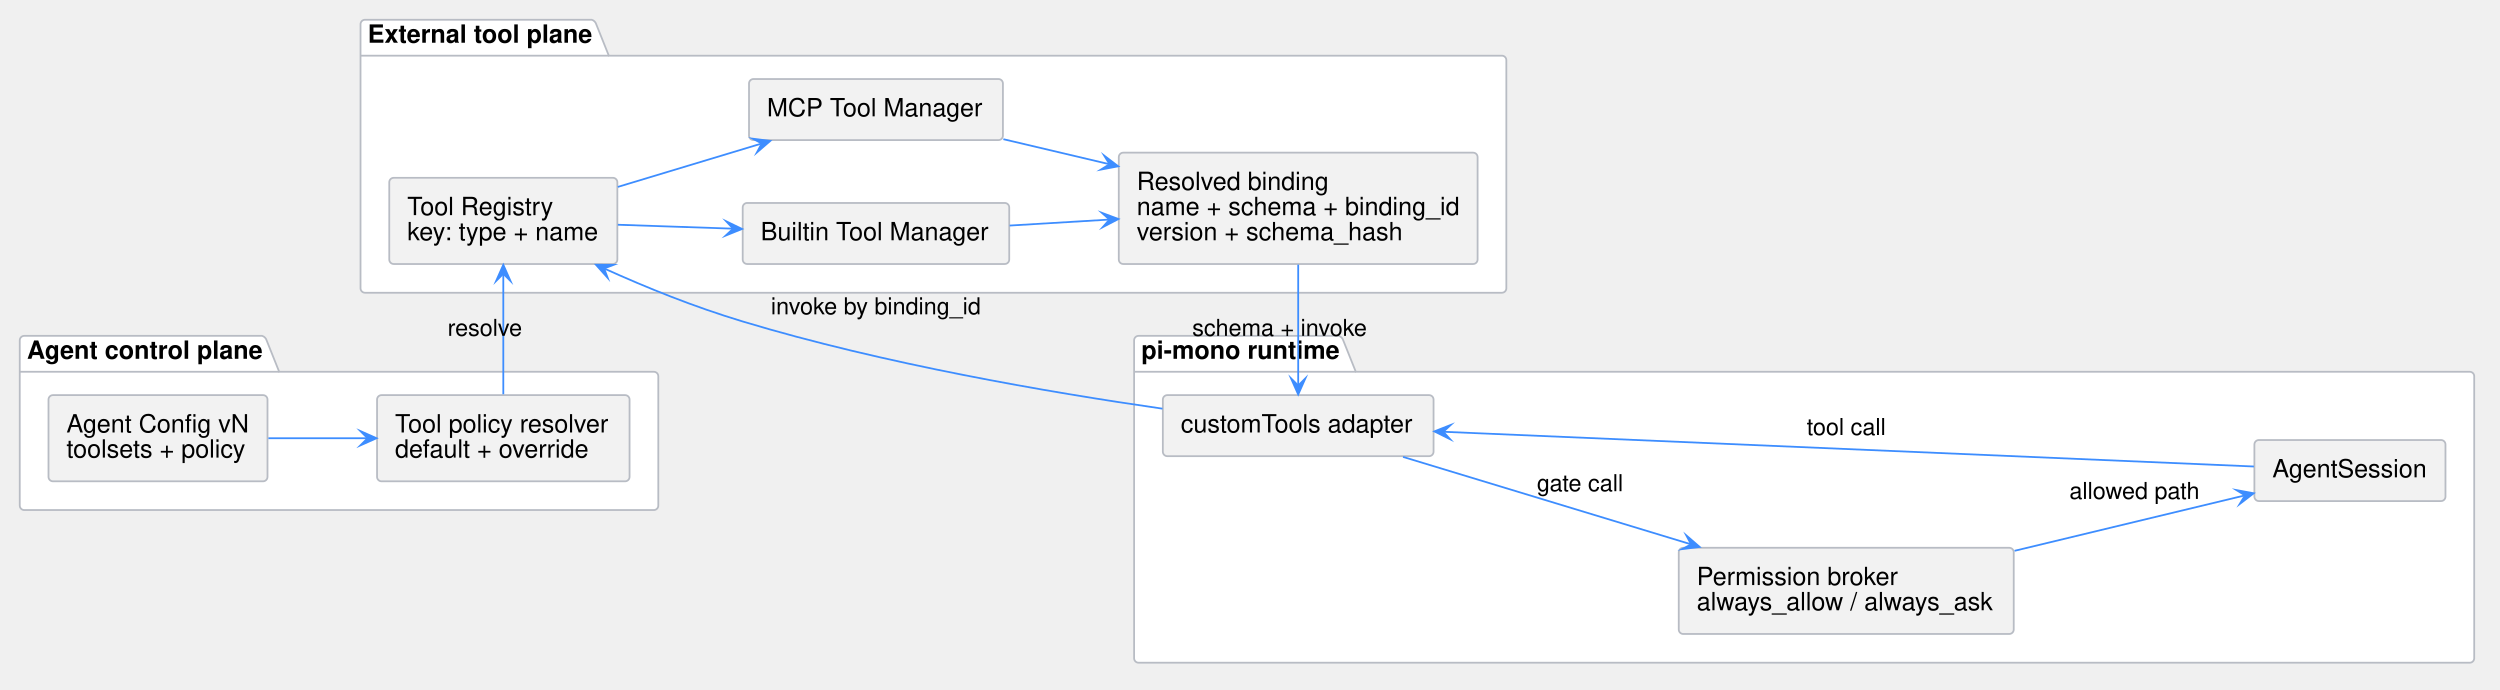
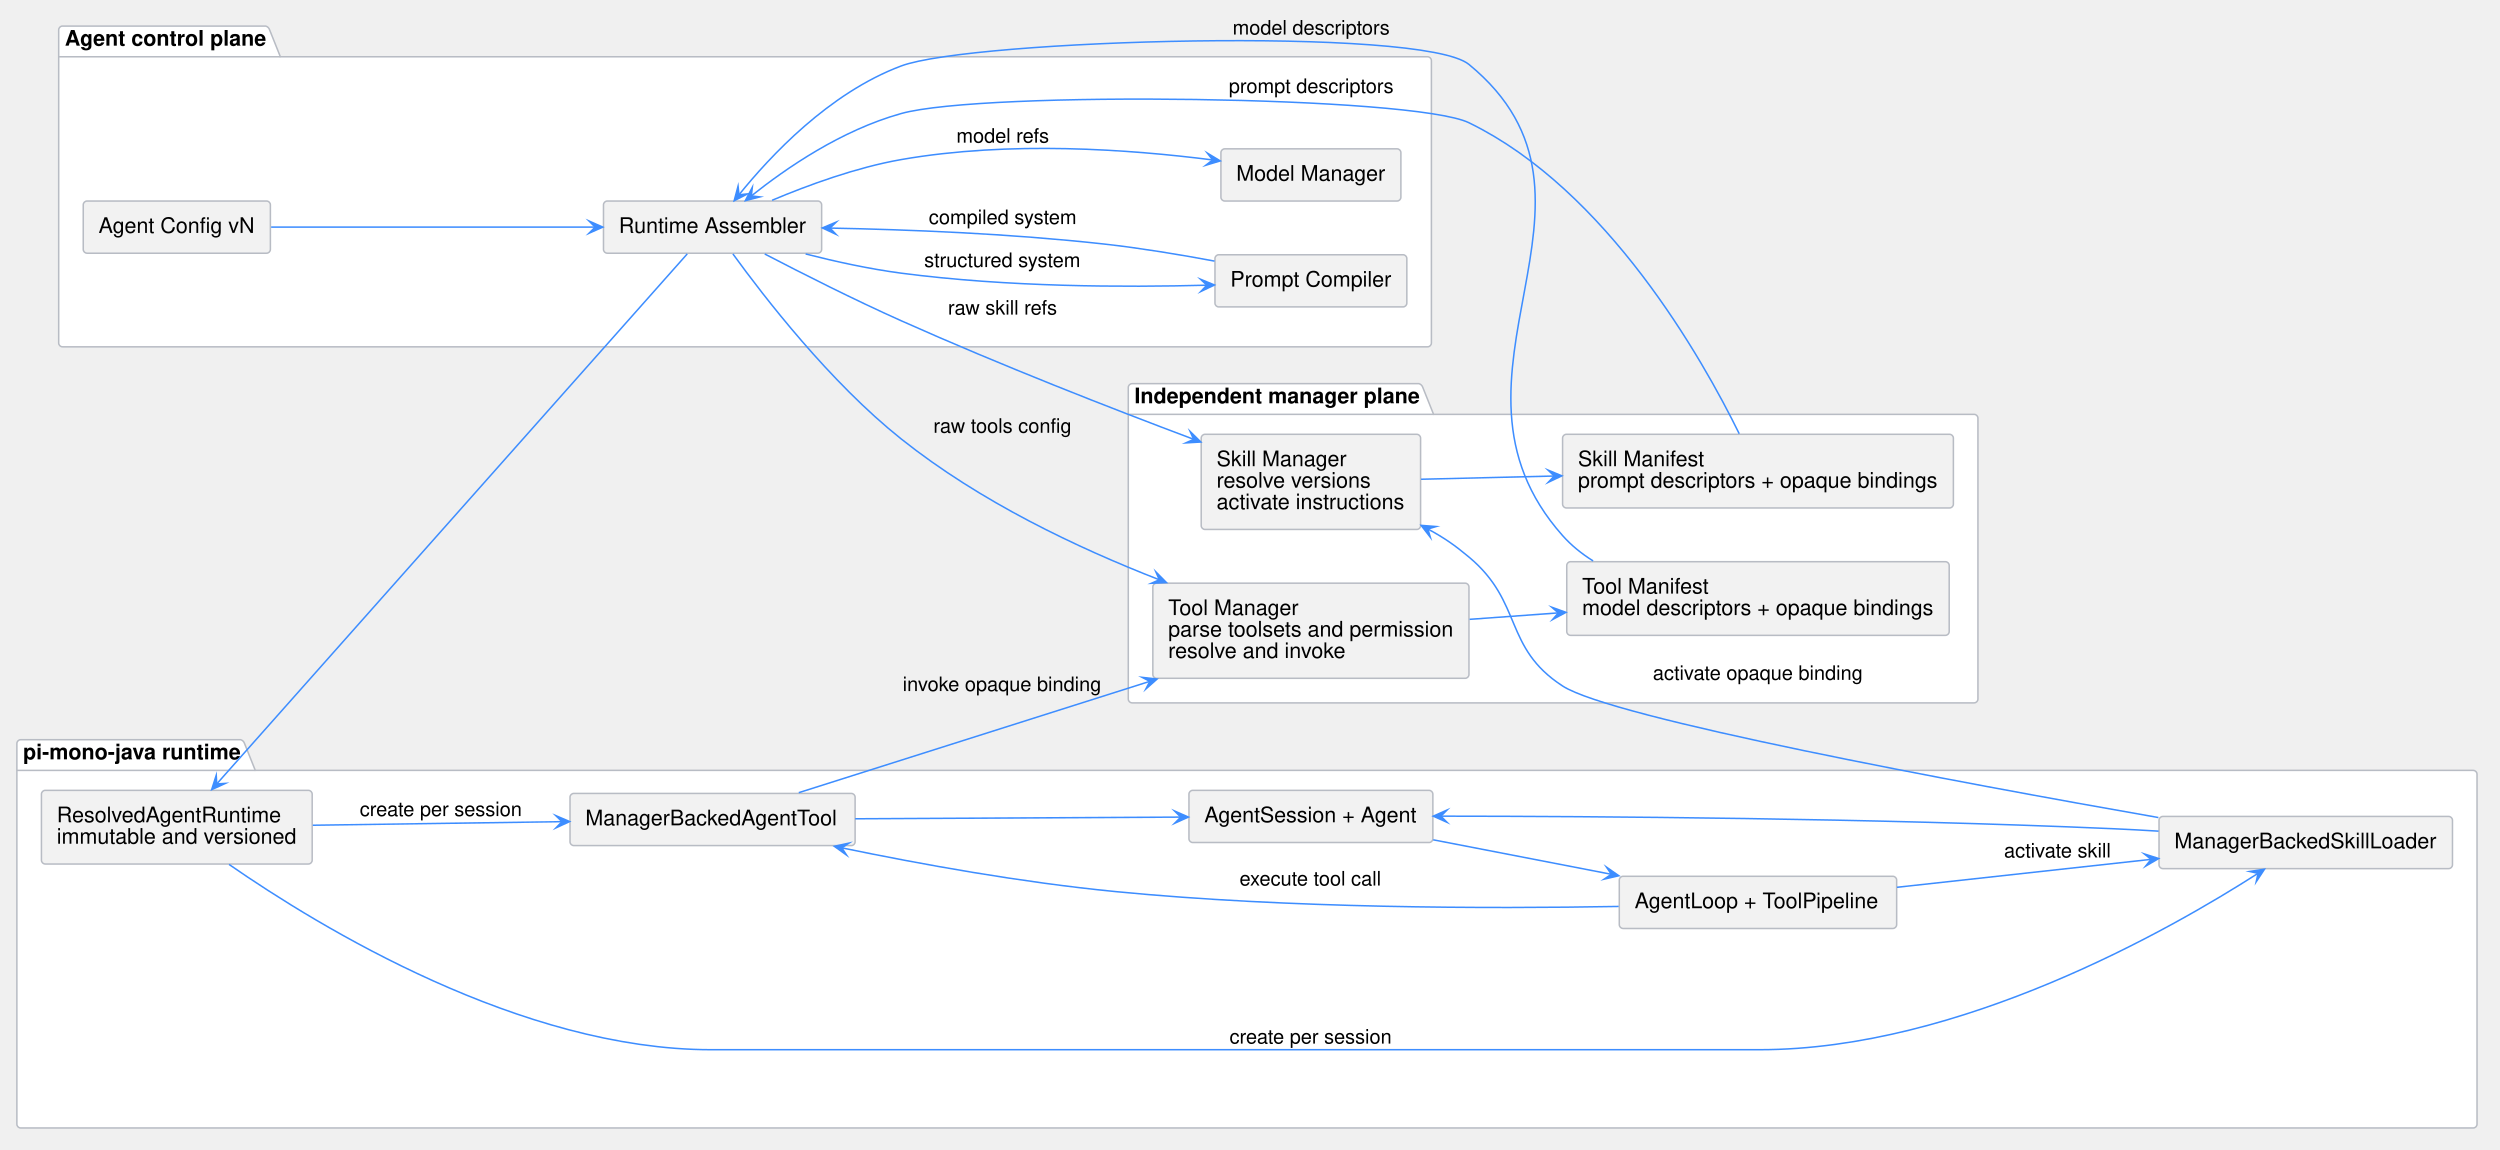
- <svg xmlns="http://www.w3.org/2000/svg" contentStyleType="text/css" data-diagram-type="DESCRIPTION" height="384px" preserveAspectRatio="none" style="width:1392px;height:384px;background:#FFFFFF;" version="1.1" viewBox="0 0 1392 384" width="1392px" zoomAndPan="magnify">
+ <svg xmlns="http://www.w3.org/2000/svg" contentStyleType="text/css" data-diagram-type="DESCRIPTION" height="749px" preserveAspectRatio="none" style="width:1629px;height:749px;background:#FFFFFF;" version="1.1" viewBox="0 0 1629 749" width="1629px" zoomAndPan="magnify">
  <defs />
  <g>
-     <g class="cluster" data-qualified-name="Agent control plane" data-source-line="57" id="ent0001">
-       <path d="M13.5,187 L145.948,187 A3.75,3.75 0 0 1 148.448,189.5 L155.448,207 L364.04,207 A2.5,2.5 0 0 1 366.54,209.5 L366.54,281.5 A2.5,2.5 0 0 1 364.04,284 L13.5,284 A2.5,2.5 0 0 1 11,281.5 L11,189.5 A2.5,2.5 0 0 1 13.5,187" fill="#FFFFFF" style="stroke:#B8BCC4;stroke-width:1;" />
-       <line style="stroke:#B8BCC4;stroke-width:1;" x1="11" x2="155.448" y1="207" y2="207" />
-       <text fill="#000000" font-family="Helvetica" font-size="14" font-weight="700" lengthAdjust="spacing" textLength="131.448" x="15" y="199.78">Agent control plane</text>
+     <g class="cluster" data-qualified-name="Agent control plane" data-source-line="107" id="ent0001">
+       <path d="M40.74,16.99 L173.188,16.99 A3.75,3.75 0 0 1 175.688,19.49 L182.688,36.99 L930.2,36.99 A2.5,2.5 0 0 1 932.7,39.49 L932.7,223.49 A2.5,2.5 0 0 1 930.2,225.99 L40.74,225.99 A2.5,2.5 0 0 1 38.24,223.49 L38.24,19.49 A2.5,2.5 0 0 1 40.74,16.99" fill="#FFFFFF" style="stroke:#B8BCC4;stroke-width:1;" />
+       <line style="stroke:#B8BCC4;stroke-width:1;" x1="38.24" x2="182.688" y1="36.99" y2="36.99" />
+       <text fill="#000000" font-family="Helvetica" font-size="14" font-weight="700" lengthAdjust="spacing" textLength="131.448" x="42.24" y="29.77">Agent control plane</text>
    </g>
-     <g class="cluster" data-qualified-name="External tool plane" data-source-line="62" id="ent0004">
-       <path d="M203.24,11 L329.488,11 A3.75,3.75 0 0 1 331.988,13.5 L338.988,31 L836.23,31 A2.5,2.5 0 0 1 838.73,33.5 L838.73,160.5 A2.5,2.5 0 0 1 836.23,163 L203.24,163 A2.5,2.5 0 0 1 200.74,160.5 L200.74,13.5 A2.5,2.5 0 0 1 203.24,11" fill="#FFFFFF" style="stroke:#B8BCC4;stroke-width:1;" />
-       <line style="stroke:#B8BCC4;stroke-width:1;" x1="200.74" x2="338.988" y1="31" y2="31" />
-       <text fill="#000000" font-family="Helvetica" font-size="14" font-weight="700" lengthAdjust="spacing" textLength="125.248" x="204.74" y="23.78">External tool plane</text>
+     <g class="cluster" data-qualified-name="Independent manager plane" data-source-line="114" id="ent0006">
+       <path d="M737.69,249.99 L924.614,249.99 A3.75,3.75 0 0 1 927.114,252.49 L934.114,269.99 L1286.32,269.99 A2.5,2.5 0 0 1 1288.82,272.49 L1288.82,455.49 A2.5,2.5 0 0 1 1286.32,457.99 L737.69,457.99 A2.5,2.5 0 0 1 735.19,455.49 L735.19,252.49 A2.5,2.5 0 0 1 737.69,249.99" fill="#FFFFFF" style="stroke:#B8BCC4;stroke-width:1;" />
+       <line style="stroke:#B8BCC4;stroke-width:1;" x1="735.19" x2="934.114" y1="269.99" y2="269.99" />
+       <text fill="#000000" font-family="Helvetica" font-size="14" font-weight="700" lengthAdjust="spacing" textLength="185.924" x="739.19" y="262.77">Independent manager plane</text>
    </g>
-     <g class="cluster" data-qualified-name="pi-mono runtime" data-source-line="69" id="ent0009">
-       <path d="M633.97,187 L745.405,187 A3.75,3.75 0 0 1 747.905,189.5 L754.905,207 L1375.14,207 A2.5,2.5 0 0 1 1377.64,209.5 L1377.64,366.5 A2.5,2.5 0 0 1 1375.14,369 L633.97,369 A2.5,2.5 0 0 1 631.47,366.5 L631.47,189.5 A2.5,2.5 0 0 1 633.97,187" fill="#FFFFFF" style="stroke:#B8BCC4;stroke-width:1;" />
-       <line style="stroke:#B8BCC4;stroke-width:1;" x1="631.47" x2="754.905" y1="207" y2="207" />
-       <text fill="#000000" font-family="Helvetica" font-size="14" font-weight="700" lengthAdjust="spacing" textLength="110.435" x="635.47" y="199.78">pi-mono runtime</text>
+     <g class="cluster" data-qualified-name="pi-mono-java runtime" data-source-line="121" id="ent0011">
+       <path d="M13.5,481.99 L156.845,481.99 A3.75,3.75 0 0 1 159.345,484.49 L166.345,501.99 L1611.53,501.99 A2.5,2.5 0 0 1 1614.03,504.49 L1614.03,732.49 A2.5,2.5 0 0 1 1611.53,734.99 L13.5,734.99 A2.5,2.5 0 0 1 11,732.49 L11,484.49 A2.5,2.5 0 0 1 13.5,481.99" fill="#FFFFFF" style="stroke:#B8BCC4;stroke-width:1;" />
+       <line style="stroke:#B8BCC4;stroke-width:1;" x1="11" x2="166.345" y1="501.99" y2="501.99" />
+       <text fill="#000000" font-family="Helvetica" font-size="14" font-weight="700" lengthAdjust="spacing" textLength="142.345" x="15" y="494.77">pi-mono-java runtime</text>
    </g>
-     <g class="entity" data-qualified-name="Agent control plane.Config" data-source-line="58" id="ent0002">
-       <rect fill="#F2F2F2" height="48" rx="2.5" ry="2.5" style="stroke:#B8BCC4;stroke-width:1;" width="121.944" x="27" y="220" />
-       <text fill="#000000" font-family="Helvetica" font-size="14" lengthAdjust="spacing" textLength="101.944" x="37" y="240.78">Agent Config vN</text>
-       <text fill="#000000" font-family="Helvetica" font-size="14" lengthAdjust="spacing" textLength="99.996" x="37" y="254.78">toolsets + policy</text>
+     <g class="entity" data-qualified-name="Agent control plane.Config" data-source-line="108" id="ent0002">
+       <rect fill="#F2F2F2" height="34" rx="2.5" ry="2.5" style="stroke:#B8BCC4;stroke-width:1;" width="121.944" x="54.24" y="130.99" />
+       <text fill="#000000" font-family="Helvetica" font-size="14" lengthAdjust="spacing" textLength="101.944" x="64.24" y="151.77">Agent Config vN</text>
    </g>
-     <g class="entity" data-qualified-name="Agent control plane.Resolver" data-source-line="59" id="ent0003">
-       <rect fill="#F2F2F2" height="48" rx="2.5" ry="2.5" style="stroke:#B8BCC4;stroke-width:1;" width="140.6" x="209.94" y="220" />
-       <text fill="#000000" font-family="Helvetica" font-size="14" lengthAdjust="spacing" textLength="120.6" x="219.94" y="240.78">Tool policy resolver</text>
-       <text fill="#000000" font-family="Helvetica" font-size="14" lengthAdjust="spacing" textLength="108.568" x="219.94" y="254.78">default + override</text>
+     <g class="entity" data-qualified-name="Agent control plane.Assembler" data-source-line="109" id="ent0003">
+       <rect fill="#F2F2F2" height="34" rx="2.5" ry="2.5" style="stroke:#B8BCC4;stroke-width:1;" width="142.151" x="393.23" y="130.99" />
+       <text fill="#000000" font-family="Helvetica" font-size="14" lengthAdjust="spacing" textLength="122.151" x="403.23" y="151.77">Runtime Assembler</text>
    </g>
-     <g class="entity" data-qualified-name="External tool plane.Registry" data-source-line="63" id="ent0005">
-       <rect fill="#F2F2F2" height="48" rx="2.5" ry="2.5" style="stroke:#B8BCC4;stroke-width:1;" width="127.003" x="216.74" y="99" />
-       <text fill="#000000" font-family="Helvetica" font-size="14" lengthAdjust="spacing" textLength="82.469" x="226.74" y="119.78">Tool Registry</text>
-       <text fill="#000000" font-family="Helvetica" font-size="14" lengthAdjust="spacing" textLength="107.003" x="226.74" y="133.78">key: type + name</text>
+     <g class="entity" data-qualified-name="Agent control plane.Prompt" data-source-line="110" id="ent0004">
+       <rect fill="#F2F2F2" height="34" rx="2.5" ry="2.5" style="stroke:#B8BCC4;stroke-width:1;" width="125.027" x="791.67" y="165.99" />
+       <text fill="#000000" font-family="Helvetica" font-size="14" lengthAdjust="spacing" textLength="105.027" x="801.67" y="186.77">Prompt Compiler</text>
    </g>
-     <g class="entity" data-qualified-name="External tool plane.Builtin" data-source-line="64" id="ent0006">
-       <rect fill="#F2F2F2" height="34" rx="2.5" ry="2.5" style="stroke:#B8BCC4;stroke-width:1;" width="148.399" x="413.54" y="113" />
-       <text fill="#000000" font-family="Helvetica" font-size="14" lengthAdjust="spacing" textLength="128.399" x="423.54" y="133.78">Builtin Tool Manager</text>
+     <g class="entity" data-qualified-name="Agent control plane.ModelManager" data-source-line="111" id="ent0005">
+       <rect fill="#F2F2F2" height="34" rx="2.5" ry="2.5" style="stroke:#B8BCC4;stroke-width:1;" width="117.275" x="795.55" y="96.99" />
+       <text fill="#000000" font-family="Helvetica" font-size="14" lengthAdjust="spacing" textLength="97.275" x="805.55" y="117.77">Model Manager</text>
    </g>
-     <g class="entity" data-qualified-name="External tool plane.MCP" data-source-line="65" id="ent0007">
-       <rect fill="#F2F2F2" height="34" rx="2.5" ry="2.5" style="stroke:#B8BCC4;stroke-width:1;" width="141.379" x="417.05" y="44" />
-       <text fill="#000000" font-family="Helvetica" font-size="14" lengthAdjust="spacing" textLength="121.379" x="427.05" y="64.78">MCP Tool Manager</text>
+     <g class="entity" data-qualified-name="Independent manager plane.ToolManager" data-source-line="115" id="ent0007">
+       <rect fill="#F2F2F2" height="62" rx="2.5" ry="2.5" style="stroke:#B8BCC4;stroke-width:1;" width="205.985" x="751.19" y="379.99" />
+       <text fill="#000000" font-family="Helvetica" font-size="14" lengthAdjust="spacing" textLength="86.379" x="761.19" y="400.77">Tool Manager</text>
+       <text fill="#000000" font-family="Helvetica" font-size="14" lengthAdjust="spacing" textLength="185.985" x="761.19" y="414.77">parse toolsets and permission</text>
+       <text fill="#000000" font-family="Helvetica" font-size="14" lengthAdjust="spacing" textLength="116.737" x="761.19" y="428.77">resolve and invoke</text>
    </g>
-     <g class="entity" data-qualified-name="External tool plane.Binding" data-source-line="66" id="ent0008">
-       <rect fill="#F2F2F2" height="62" rx="2.5" ry="2.5" style="stroke:#B8BCC4;stroke-width:1;" width="199.785" x="622.94" y="85" />
-       <text fill="#000000" font-family="Helvetica" font-size="14" lengthAdjust="spacing" textLength="107.406" x="632.94" y="105.78">Resolved binding</text>
-       <text fill="#000000" font-family="Helvetica" font-size="14" lengthAdjust="spacing" textLength="179.785" x="632.94" y="119.78">name + schema + binding_id</text>
-       <text fill="#000000" font-family="Helvetica" font-size="14" lengthAdjust="spacing" textLength="148.251" x="632.94" y="133.78">version + schema_hash</text>
+     <g class="entity" data-qualified-name="Independent manager plane.SkillManager" data-source-line="116" id="ent0008">
+       <rect fill="#F2F2F2" height="62" rx="2.5" ry="2.5" style="stroke:#B8BCC4;stroke-width:1;" width="142.944" x="782.71" y="282.99" />
+       <text fill="#000000" font-family="Helvetica" font-size="14" lengthAdjust="spacing" textLength="84.814" x="792.71" y="303.77">Skill Manager</text>
+       <text fill="#000000" font-family="Helvetica" font-size="14" lengthAdjust="spacing" textLength="101.151" x="792.71" y="317.77">resolve versions</text>
+       <text fill="#000000" font-family="Helvetica" font-size="14" lengthAdjust="spacing" textLength="122.944" x="792.71" y="331.77">activate instructions</text>
    </g>
-     <g class="entity" data-qualified-name="pi-mono runtime.Adapter" data-source-line="70" id="ent0010">
-       <rect fill="#F2F2F2" height="34" rx="2.5" ry="2.5" style="stroke:#B8BCC4;stroke-width:1;" width="150.731" x="647.47" y="220" />
-       <text fill="#000000" font-family="Helvetica" font-size="14" lengthAdjust="spacing" textLength="130.731" x="657.47" y="240.78">customTools adapter</text>
+     <g class="entity" data-qualified-name="Independent manager plane.ToolManifest" data-source-line="117" id="ent0009">
+       <rect fill="#F2F2F2" height="48" rx="2.5" ry="2.5" style="stroke:#B8BCC4;stroke-width:1;" width="249.202" x="1020.9" y="365.99" />
+       <text fill="#000000" font-family="Helvetica" font-size="14" lengthAdjust="spacing" textLength="84.034" x="1030.9" y="386.77">Tool Manifest</text>
+       <text fill="#000000" font-family="Helvetica" font-size="14" lengthAdjust="spacing" textLength="229.202" x="1030.9" y="400.77">model descriptors + opaque bindings</text>
    </g>
-     <g class="entity" data-qualified-name="pi-mono runtime.Permission" data-source-line="71" id="ent0011">
-       <rect fill="#F2F2F2" height="48" rx="2.5" ry="2.5" style="stroke:#B8BCC4;stroke-width:1;" width="186.517" x="934.73" y="305" />
-       <text fill="#000000" font-family="Helvetica" font-size="14" lengthAdjust="spacing" textLength="112.814" x="944.73" y="325.78">Permission broker</text>
-       <text fill="#000000" font-family="Helvetica" font-size="14" lengthAdjust="spacing" textLength="166.517" x="944.73" y="339.78">always_allow / always_ask</text>
+     <g class="entity" data-qualified-name="Independent manager plane.SkillManifest" data-source-line="118" id="ent0010">
+       <rect fill="#F2F2F2" height="48" rx="2.5" ry="2.5" style="stroke:#B8BCC4;stroke-width:1;" width="254.644" x="1018.18" y="282.99" />
+       <text fill="#000000" font-family="Helvetica" font-size="14" lengthAdjust="spacing" textLength="82.469" x="1028.18" y="303.77">Skill Manifest</text>
+       <text fill="#000000" font-family="Helvetica" font-size="14" lengthAdjust="spacing" textLength="234.644" x="1028.18" y="317.77">prompt descriptors + opaque bindings</text>
    </g>
-     <g class="entity" data-qualified-name="pi-mono runtime.Runtime" data-source-line="72" id="ent0012">
-       <rect fill="#F2F2F2" height="34" rx="2.5" ry="2.5" style="stroke:#B8BCC4;stroke-width:1;" width="106.393" x="1255.25" y="245" />
-       <text fill="#000000" font-family="Helvetica" font-size="14" lengthAdjust="spacing" textLength="86.393" x="1265.25" y="265.78">AgentSession</text>
+     <g class="entity" data-qualified-name="pi-mono-java runtime.Runtime" data-source-line="122" id="ent0012">
+       <rect fill="#F2F2F2" height="48" rx="2.5" ry="2.5" style="stroke:#B8BCC4;stroke-width:1;" width="176.42" x="27" y="514.99" />
+       <text fill="#000000" font-family="Helvetica" font-size="14" lengthAdjust="spacing" textLength="147.082" x="37" y="535.77">ResolvedAgentRuntime</text>
+       <text fill="#000000" font-family="Helvetica" font-size="14" lengthAdjust="spacing" textLength="156.42" x="37" y="549.77">immutable and versioned</text>
    </g>
-     <g class="link" data-entity-1="ent0002" data-entity-2="ent0003" data-link-type="dependency" data-source-line="75" id="lnk13">
-       <path d="M149.44,244 C168.59,244 184.91,244 204.65,244" fill="none" id="Config-to-Resolver" style="stroke:#3D8DFF;stroke-width:1;" />
-       <polygon fill="#3D8DFF" points="209.65,244,200.65,240,204.65,244,200.65,248,209.65,244" style="stroke:#3D8DFF;stroke-width:1;stroke-linejoin:miter;stroke-miterlimit:10;" />
+     <g class="entity" data-qualified-name="pi-mono-java runtime.ToolAdapter" data-source-line="123" id="ent0013">
+       <rect fill="#F2F2F2" height="34" rx="2.5" ry="2.5" style="stroke:#B8BCC4;stroke-width:1;" width="185.772" x="371.42" y="516.99" />
+       <text fill="#000000" font-family="Helvetica" font-size="14" lengthAdjust="spacing" textLength="165.772" x="381.42" y="537.77">ManagerBackedAgentTool</text>
    </g>
-     <g class="link" data-entity-1="ent0003" data-entity-2="ent0005" data-link-type="dependency" data-source-line="76" id="lnk14">
-       <path d="M280.24,219.51 C280.24,198.52 280.24,173.43 280.24,152.45" fill="none" id="Resolver-to-Registry" style="stroke:#3D8DFF;stroke-width:1;" />
-       <polygon fill="#3D8DFF" points="280.24,147.45,276.24,156.45,280.24,152.45,284.24,156.45,280.24,147.45" style="stroke:#3D8DFF;stroke-width:1;stroke-linejoin:miter;stroke-miterlimit:10;" />
-       <text fill="#000000" font-family="Helvetica" font-size="13" lengthAdjust="spacing" textLength="41.907" x="249.24" y="187.01">resolve</text>
+     <g class="entity" data-qualified-name="pi-mono-java runtime.SkillAdapter" data-source-line="124" id="ent0014">
+       <rect fill="#F2F2F2" height="34" rx="2.5" ry="2.5" style="stroke:#B8BCC4;stroke-width:1;" width="191.213" x="1406.82" y="531.99" />
+       <text fill="#000000" font-family="Helvetica" font-size="14" lengthAdjust="spacing" textLength="171.213" x="1416.82" y="552.77">ManagerBackedSkillLoader</text>
    </g>
-     <g class="link" data-entity-1="ent0005" data-entity-2="ent0006" data-link-type="dependency" data-source-line="77" id="lnk15">
-       <path d="M344.02,125.14 C365.85,125.88 385.543,126.55 408.173,127.32" fill="none" id="Registry-to-Builtin" style="stroke:#3D8DFF;stroke-width:1;" />
-       <polygon fill="#3D8DFF" points="413.17,127.49,404.311,123.186,408.173,127.32,404.039,131.182,413.17,127.49" style="stroke:#3D8DFF;stroke-width:1;stroke-linejoin:miter;stroke-miterlimit:10;" />
+     <g class="entity" data-qualified-name="pi-mono-java runtime.Session" data-source-line="125" id="ent0015">
+       <rect fill="#F2F2F2" height="34" rx="2.5" ry="2.5" style="stroke:#B8BCC4;stroke-width:1;" width="158.934" x="774.72" y="514.99" />
+       <text fill="#000000" font-family="Helvetica" font-size="14" lengthAdjust="spacing" textLength="138.934" x="784.72" y="535.77">AgentSession + Agent</text>
    </g>
-     <g class="link" data-entity-1="ent0005" data-entity-2="ent0007" data-link-type="dependency" data-source-line="78" id="lnk16">
-       <path d="M344.02,104.06 C371.05,95.91 397.663,87.874 424.123,79.894" fill="none" id="Registry-to-MCP" style="stroke:#3D8DFF;stroke-width:1;" />
-       <polygon fill="#3D8DFF" points="428.91,78.45,419.138,77.219,424.123,79.894,421.448,84.878,428.91,78.45" style="stroke:#3D8DFF;stroke-width:1;stroke-linejoin:miter;stroke-miterlimit:10;" />
+     <g class="entity" data-qualified-name="pi-mono-java runtime.Loop" data-source-line="126" id="ent0016">
+       <rect fill="#F2F2F2" height="34" rx="2.5" ry="2.5" style="stroke:#B8BCC4;stroke-width:1;" width="180.733" x="1055.13" y="570.99" />
+       <text fill="#000000" font-family="Helvetica" font-size="14" lengthAdjust="spacing" textLength="160.733" x="1065.13" y="591.77">AgentLoop + ToolPipeline</text>
    </g>
-     <g class="link" data-entity-1="ent0006" data-entity-2="ent0008" data-link-type="dependency" data-source-line="79" id="lnk17">
-       <path d="M562.18,125.59 C581.39,124.44 597.439,123.47 617.749,122.25" fill="none" id="Builtin-to-Binding" style="stroke:#3D8DFF;stroke-width:1;" />
-       <polygon fill="#3D8DFF" points="622.74,121.95,613.516,118.497,617.749,122.25,613.996,126.483,622.74,121.95" style="stroke:#3D8DFF;stroke-width:1;stroke-linejoin:miter;stroke-miterlimit:10;" />
+     <g class="link" data-entity-1="ent0002" data-entity-2="ent0003" data-link-type="dependency" data-source-line="129" id="lnk17">
+       <path d="M176.67,147.99 C236.88,147.99 324.26,147.99 387.78,147.99" fill="none" id="Config-to-Assembler" style="stroke:#3D8DFF;stroke-width:1;" />
+       <polygon fill="#3D8DFF" points="392.78,147.99,383.78,143.99,387.78,147.99,383.78,151.99,392.78,147.99" style="stroke:#3D8DFF;stroke-width:1;stroke-linejoin:miter;stroke-miterlimit:10;" />
    </g>
-     <g class="link" data-entity-1="ent0007" data-entity-2="ent0008" data-link-type="dependency" data-source-line="80" id="lnk18">
-       <path d="M558.68,77.5 C578.79,82.25 596.264,86.371 617.784,91.451" fill="none" id="MCP-to-Binding" style="stroke:#3D8DFF;stroke-width:1;" />
-       <polygon fill="#3D8DFF" points="622.65,92.6,614.81,86.639,617.784,91.451,612.972,94.425,622.65,92.6" style="stroke:#3D8DFF;stroke-width:1;stroke-linejoin:miter;stroke-miterlimit:10;" />
+     <g class="link" data-entity-1="ent0003" data-entity-2="ent0007" data-link-type="dependency" data-source-line="130" id="lnk18">
+       <path d="M477.56,165.45 C497.88,193.49 540.93,249.16 587.19,285.99 C638.79,327.06 701.432,356.711 755.422,377.791" fill="none" id="Assembler-to-ToolManager" style="stroke:#3D8DFF;stroke-width:1;" />
+       <polygon fill="#3D8DFF" points="760.08,379.61,753.151,372.61,755.422,377.791,750.242,380.062,760.08,379.61" style="stroke:#3D8DFF;stroke-width:1;stroke-linejoin:miter;stroke-miterlimit:10;" />
+       <text fill="#000000" font-family="Helvetica" font-size="13" lengthAdjust="spacing" textLength="90.321" x="608.19" y="282">raw tools config</text>
    </g>
-     <g class="link" data-entity-1="ent0008" data-entity-2="ent0010" data-link-type="dependency" data-source-line="81" id="lnk19">
-       <path d="M722.84,147.36 C722.84,170.4 722.84,195.84 722.84,214.66" fill="none" id="Binding-to-Adapter" style="stroke:#3D8DFF;stroke-width:1;" />
-       <polygon fill="#3D8DFF" points="722.84,219.66,726.84,210.66,722.84,214.66,718.84,210.66,722.84,219.66" style="stroke:#3D8DFF;stroke-width:1;stroke-linejoin:miter;stroke-miterlimit:10;" />
-       <text fill="#000000" font-family="Helvetica" font-size="13" lengthAdjust="spacing" textLength="97.913" x="663.84" y="187.01">schema + invoke</text>
+     <g class="link" data-entity-1="ent0003" data-entity-2="ent0008" data-link-type="dependency" data-source-line="131" id="lnk19">
+       <path d="M498.29,165.49 C522.61,178.14 556.62,195.34 587.19,208.99 C652.47,238.14 723.79,265.961 777.8,286.261" fill="none" id="Assembler-to-SkillManager" style="stroke:#3D8DFF;stroke-width:1;" />
+       <polygon fill="#3D8DFF" points="782.48,288.02,775.463,281.109,777.8,286.261,772.648,288.598,782.48,288.02" style="stroke:#3D8DFF;stroke-width:1;stroke-linejoin:miter;stroke-miterlimit:10;" />
+       <text fill="#000000" font-family="Helvetica" font-size="13" lengthAdjust="spacing" textLength="71.506" x="617.69" y="205">raw skill refs</text>
    </g>
-     <g class="link" data-entity-1="ent0010" data-entity-2="ent0011" data-link-type="dependency" data-source-line="82" id="lnk20">
-       <path d="M781.21,254.41 C827.9,268.58 889.566,287.298 941.596,303.088" fill="none" id="Adapter-to-Permission" style="stroke:#3D8DFF;stroke-width:1;" />
-       <polygon fill="#3D8DFF" points="946.38,304.54,938.929,298.099,941.596,303.088,936.606,305.754,946.38,304.54" style="stroke:#3D8DFF;stroke-width:1;stroke-linejoin:miter;stroke-miterlimit:10;" />
-       <text fill="#000000" font-family="Helvetica" font-size="13" lengthAdjust="spacing" textLength="48.42" x="855.73" y="273.5">gate call</text>
+     <g class="link" data-entity-1="ent0003" data-entity-2="ent0005" data-link-type="dependency" data-source-line="132" id="lnk20">
+       <path d="M503.07,130.51 C526.69,120.56 558.05,109.09 587.19,103.99 C657.98,91.6 735.95,97.329 790.16,104.219" fill="none" id="Assembler-to-ModelManager" style="stroke:#3D8DFF;stroke-width:1;" />
+       <polygon fill="#3D8DFF" points="795.12,104.85,786.696,99.747,790.16,104.219,785.688,107.683,795.12,104.85" style="stroke:#3D8DFF;stroke-width:1;stroke-linejoin:miter;stroke-miterlimit:10;" />
+       <text fill="#000000" font-family="Helvetica" font-size="13" lengthAdjust="spacing" textLength="60.69" x="623.19" y="92.97">model refs</text>
    </g>
-     <g class="link" data-entity-1="ent0011" data-entity-2="ent0012" data-link-type="dependency" data-source-line="83" id="lnk21">
-       <path d="M1121.71,306.69 C1166.01,296.03 1212.539,284.829 1250.018,275.819" fill="none" id="Permission-to-Runtime" style="stroke:#3D8DFF;stroke-width:1;" />
-       <polygon fill="#3D8DFF" points="1254.88,274.65,1245.194,272.864,1250.018,275.819,1247.064,280.643,1254.88,274.65" style="stroke:#3D8DFF;stroke-width:1;stroke-linejoin:miter;stroke-miterlimit:10;" />
-       <text fill="#000000" font-family="Helvetica" font-size="13" lengthAdjust="spacing" textLength="72.998" x="1152.25" y="277.81">allowed path</text>
+     <g class="link" data-entity-1="ent0003" data-entity-2="ent0004" data-link-type="dependency" data-source-line="133" id="lnk21">
+       <path d="M524.94,165.48 C544.59,170.48 566.66,175.3 587.19,177.99 C656.69,187.08 732.262,187.284 786.352,185.834" fill="none" id="Assembler-to-Prompt" style="stroke:#3D8DFF;stroke-width:1;" />
+       <polygon fill="#3D8DFF" points="791.35,185.7,782.246,181.942,786.352,185.834,782.46,189.94,791.35,185.7" style="stroke:#3D8DFF;stroke-width:1;stroke-linejoin:miter;stroke-miterlimit:10;" />
+       <text fill="#000000" font-family="Helvetica" font-size="13" lengthAdjust="spacing" textLength="102.585" x="602.19" y="174">structured system</text>
    </g>
-     <g class="link" data-entity-1="ent0010" data-entity-2="ent0012" data-link-type="dependency" data-source-line="84" id="lnk23">
-       <path d="M803.635,240.414 C923.585,245.554 1151.02,255.3 1254.97,259.75" fill="none" id="Adapter-backto-Runtime" style="stroke:#3D8DFF;stroke-width:1;" />
-       <polygon fill="#3D8DFF" points="798.64,240.2,807.461,244.582,803.635,240.414,807.803,236.589,798.64,240.2" style="stroke:#3D8DFF;stroke-width:1;stroke-linejoin:miter;stroke-miterlimit:10;" />
-       <text fill="#000000" font-family="Helvetica" font-size="13" lengthAdjust="spacing" textLength="44.078" x="1005.99" y="242.21">tool call</text>
+     <g class="link" data-entity-1="ent0004" data-entity-2="ent0003" data-link-type="dependency" data-source-line="138" id="lnk26">
+       <path d="M791.4,170.14 C768.78,165.91 742.92,161.62 719.19,158.99 C657.47,152.16 591.869,149.607 540.819,148.617" fill="none" id="Prompt-to-Assembler" style="stroke:#3D8DFF;stroke-width:1;" />
+       <polygon fill="#3D8DFF" points="535.82,148.52,544.741,152.694,540.819,148.617,544.896,144.695,535.82,148.52" style="stroke:#3D8DFF;stroke-width:1;stroke-linejoin:miter;stroke-miterlimit:10;" />
+       <text fill="#000000" font-family="Helvetica" font-size="13" lengthAdjust="spacing" textLength="96.808" x="605.19" y="146">compiled system</text>
    </g>
-     <g class="link" data-entity-1="ent0005" data-entity-2="ent0010" data-link-type="dependency" data-source-line="85" id="lnk25">
-       <path d="M336.378,149.475 C360.648,160.415 385.85,170.64 413.54,179 C491.75,202.61 584.15,218.46 647.26,227.55" fill="none" id="Registry-backto-Adapter" style="stroke:#3D8DFF;stroke-width:1;" />
-       <polygon fill="#3D8DFF" points="331.82,147.42,338.381,154.765,336.378,149.475,341.669,147.472,331.82,147.42" style="stroke:#3D8DFF;stroke-width:1;stroke-linejoin:miter;stroke-miterlimit:10;" />
-       <text fill="#000000" font-family="Helvetica" font-size="13" lengthAdjust="spacing" textLength="117.806" x="429.24" y="175.01">invoke by binding_id</text>
+     <g class="link" data-entity-1="ent0007" data-entity-2="ent0009" data-link-type="dependency" data-source-line="134" id="lnk22">
+       <path d="M957.59,403.56 C977.91,402.08 994.463,400.882 1015.413,399.362" fill="none" id="ToolManager-to-ToolManifest" style="stroke:#3D8DFF;stroke-width:1;" />
+       <polygon fill="#3D8DFF" points="1020.4,399,1011.134,395.661,1015.413,399.362,1011.713,403.64,1020.4,399" style="stroke:#3D8DFF;stroke-width:1;stroke-linejoin:miter;stroke-miterlimit:10;" />
+     </g>
+     <g class="link" data-entity-1="ent0008" data-entity-2="ent0010" data-link-type="dependency" data-source-line="135" id="lnk23">
+       <path d="M925.96,312.28 C953.64,311.61 981.271,310.94 1012.741,310.18" fill="none" id="SkillManager-to-SkillManifest" style="stroke:#3D8DFF;stroke-width:1;" />
+       <polygon fill="#3D8DFF" points="1017.74,310.06,1008.646,306.278,1012.741,310.18,1008.839,314.276,1017.74,310.06" style="stroke:#3D8DFF;stroke-width:1;stroke-linejoin:miter;stroke-miterlimit:10;" />
+     </g>
+     <g class="link" data-entity-1="ent0009" data-entity-2="ent0003" data-link-type="dependency" data-source-line="136" id="lnk24">
+       <path d="M1038.07,365.5 C1030.69,360.9 1023.92,355.45 1018.18,348.99 C925.77,245.01 1064.7,130.25 957.18,41.99 C926.85,17.09 633.06,25.77 587.19,42.99 C539.86,60.76 501.675,102.002 481.515,126.922" fill="none" id="ToolManifest-to-Assembler" style="stroke:#3D8DFF;stroke-width:1;" />
+       <polygon fill="#3D8DFF" points="478.37,130.81,487.14,126.329,481.515,126.922,480.921,121.297,478.37,130.81" style="stroke:#3D8DFF;stroke-width:1;stroke-linejoin:miter;stroke-miterlimit:10;" />
+       <text fill="#000000" font-family="Helvetica" font-size="13" lengthAdjust="spacing" textLength="102.597" x="803.18" y="22.5">model descriptors</text>
+     </g>
+     <g class="link" data-entity-1="ent0010" data-entity-2="ent0003" data-link-type="dependency" data-source-line="137" id="lnk25">
+       <path d="M1133.29,282.65 C1109.19,233.6 1047.22,123.82 957.18,79.99 C921.26,62.51 640.62,59.04 587.19,73.99 C547.86,85 512.507,109.452 489.567,127.652" fill="none" id="SkillManifest-to-Assembler" style="stroke:#3D8DFF;stroke-width:1;" />
+       <polygon fill="#3D8DFF" points="485.65,130.76,495.187,128.3,489.567,127.652,490.214,122.032,485.65,130.76" style="stroke:#3D8DFF;stroke-width:1;stroke-linejoin:miter;stroke-miterlimit:10;" />
+       <text fill="#000000" font-family="Helvetica" font-size="13" lengthAdjust="spacing" textLength="107.65" x="800.68" y="60.58">prompt descriptors</text>
+     </g>
+     <g class="link" data-entity-1="ent0003" data-entity-2="ent0012" data-link-type="dependency" data-source-line="139" id="lnk27">
+       <path d="M447.82,165.43 C392.21,228.07 205.799,438.071 141.239,510.791" fill="none" id="Assembler-to-Runtime" style="stroke:#3D8DFF;stroke-width:1;" />
+       <polygon fill="#3D8DFF" points="137.92,514.53,146.886,510.455,141.239,510.791,140.904,505.144,137.92,514.53" style="stroke:#3D8DFF;stroke-width:1;stroke-linejoin:miter;stroke-miterlimit:10;" />
+     </g>
+     <g class="link" data-entity-1="ent0012" data-entity-2="ent0013" data-link-type="dependency" data-source-line="140" id="lnk28">
+       <path d="M203.8,537.73 C254.91,536.99 314.33,536.131 366.19,535.391" fill="none" id="Runtime-to-ToolAdapter" style="stroke:#3D8DFF;stroke-width:1;" />
+       <polygon fill="#3D8DFF" points="371.19,535.32,362.134,531.449,366.19,535.391,362.248,539.448,371.19,535.32" style="stroke:#3D8DFF;stroke-width:1;stroke-linejoin:miter;stroke-miterlimit:10;" />
+       <text fill="#000000" font-family="Helvetica" font-size="13" lengthAdjust="spacing" textLength="106.222" x="234.42" y="531.76">create per session</text>
+     </g>
+     <g class="link" data-entity-1="ent0012" data-entity-2="ent0014" data-link-type="dependency" data-source-line="141" id="lnk29">
+       <path d="M149.25,563.26 C208.82,604.54 339.55,683.99 463.31,683.99 C463.31,683.99 463.31,683.99 1146.5,683.99 C1277.36,683.99 1414.471,605.518 1471.351,569.058" fill="none" id="Runtime-to-SkillAdapter" style="stroke:#3D8DFF;stroke-width:1;" />
+       <polygon fill="#3D8DFF" points="1475.56,566.36,1465.824,567.849,1471.351,569.058,1470.142,574.584,1475.56,566.36" style="stroke:#3D8DFF;stroke-width:1;stroke-linejoin:miter;stroke-miterlimit:10;" />
+       <text fill="#000000" font-family="Helvetica" font-size="13" lengthAdjust="spacing" textLength="106.222" x="801.18" y="680">create per session</text>
+     </g>
+     <g class="link" data-entity-1="ent0013" data-entity-2="ent0015" data-link-type="dependency" data-source-line="142" id="lnk30">
+       <path d="M557.23,533.52 C623.31,533.18 706.5,532.745 769.37,532.425" fill="none" id="ToolAdapter-to-Session" style="stroke:#3D8DFF;stroke-width:1;" />
+       <polygon fill="#3D8DFF" points="774.37,532.4,765.35,528.446,769.37,532.425,765.39,536.446,774.37,532.4" style="stroke:#3D8DFF;stroke-width:1;stroke-linejoin:miter;stroke-miterlimit:10;" />
+     </g>
+     <g class="link" data-entity-1="ent0014" data-entity-2="ent0015" data-link-type="dependency" data-source-line="143" id="lnk31">
+       <path d="M1406.55,541.58 C1396.52,540.96 1386.46,540.41 1376.82,539.99 C1219.83,533.12 1041.03,531.894 938.88,531.814" fill="none" id="SkillAdapter-to-Session" style="stroke:#3D8DFF;stroke-width:1;" />
+       <polygon fill="#3D8DFF" points="933.88,531.81,942.877,535.817,938.88,531.814,942.883,527.817,933.88,531.81" style="stroke:#3D8DFF;stroke-width:1;stroke-linejoin:miter;stroke-miterlimit:10;" />
+     </g>
+     <g class="link" data-entity-1="ent0015" data-entity-2="ent0016" data-link-type="dependency" data-source-line="144" id="lnk32">
+       <path d="M933.86,547.22 C971.26,554.46 1011.231,562.2 1049.941,569.69" fill="none" id="Session-to-Loop" style="stroke:#3D8DFF;stroke-width:1;" />
+       <polygon fill="#3D8DFF" points="1054.85,570.64,1046.774,565.003,1049.941,569.69,1045.254,572.857,1054.85,570.64" style="stroke:#3D8DFF;stroke-width:1;stroke-linejoin:miter;stroke-miterlimit:10;" />
+     </g>
+     <g class="link" data-entity-1="ent0016" data-entity-2="ent0013" data-link-type="dependency" data-source-line="145" id="lnk33">
+       <path d="M1054.72,590.64 C970.05,592.16 839.69,591.96 727.19,580.99 C665.01,574.93 600.327,563.161 548.527,552.461" fill="none" id="Loop-to-ToolAdapter" style="stroke:#3D8DFF;stroke-width:1;" />
+       <polygon fill="#3D8DFF" points="543.63,551.45,551.635,557.188,548.527,552.461,553.253,549.353,543.63,551.45" style="stroke:#3D8DFF;stroke-width:1;stroke-linejoin:miter;stroke-miterlimit:10;" />
+       <text fill="#000000" font-family="Helvetica" font-size="13" lengthAdjust="spacing" textLength="93.222" x="807.68" y="577">execute tool call</text>
+     </g>
+     <g class="link" data-entity-1="ent0013" data-entity-2="ent0007" data-link-type="dependency" data-source-line="146" id="lnk34">
+       <path d="M520.47,516.5 C581.12,497.26 675.044,467.481 749.214,443.961" fill="none" id="ToolAdapter-to-ToolManager" style="stroke:#3D8DFF;stroke-width:1;" />
+       <polygon fill="#3D8DFF" points="753.98,442.45,744.192,441.357,749.214,443.961,746.61,448.983,753.98,442.45" style="stroke:#3D8DFF;stroke-width:1;stroke-linejoin:miter;stroke-miterlimit:10;" />
+       <text fill="#000000" font-family="Helvetica" font-size="13" lengthAdjust="spacing" textLength="130.108" x="588.19" y="450.3">invoke opaque binding</text>
+     </g>
+     <g class="link" data-entity-1="ent0016" data-entity-2="ent0014" data-link-type="dependency" data-source-line="147" id="lnk35">
+       <path d="M1236.06,578.15 C1288.12,572.43 1348.71,565.765 1401.64,559.955" fill="none" id="Loop-to-SkillAdapter" style="stroke:#3D8DFF;stroke-width:1;" />
+       <polygon fill="#3D8DFF" points="1406.61,559.41,1397.227,556.416,1401.64,559.955,1398.1,564.368,1406.61,559.41" style="stroke:#3D8DFF;stroke-width:1;stroke-linejoin:miter;stroke-miterlimit:10;" />
+       <text fill="#000000" font-family="Helvetica" font-size="13" lengthAdjust="spacing" textLength="70.078" x="1305.82" y="558.73">activate skill</text>
+     </g>
+     <g class="link" data-entity-1="ent0014" data-entity-2="ent0008" data-link-type="dependency" data-source-line="148" id="lnk36">
+       <path d="M1406.41,532.72 C1275.06,509.65 1050.46,467.93 1018.18,446.99 C979.47,421.88 992.61,392.55 957.18,362.99 C947.82,355.19 941.415,350.673 930.405,344.703" fill="none" id="SkillAdapter-to-SkillManager" style="stroke:#3D8DFF;stroke-width:1;" />
+       <polygon fill="#3D8DFF" points="926.01,342.32,932.015,350.126,930.405,344.703,935.828,343.093,926.01,342.32" style="stroke:#3D8DFF;stroke-width:1;stroke-linejoin:miter;stroke-miterlimit:10;" />
+       <text fill="#000000" font-family="Helvetica" font-size="13" lengthAdjust="spacing" textLength="137.332" x="1077" y="443">activate opaque binding</text>
    </g>
  </g>
</svg>
